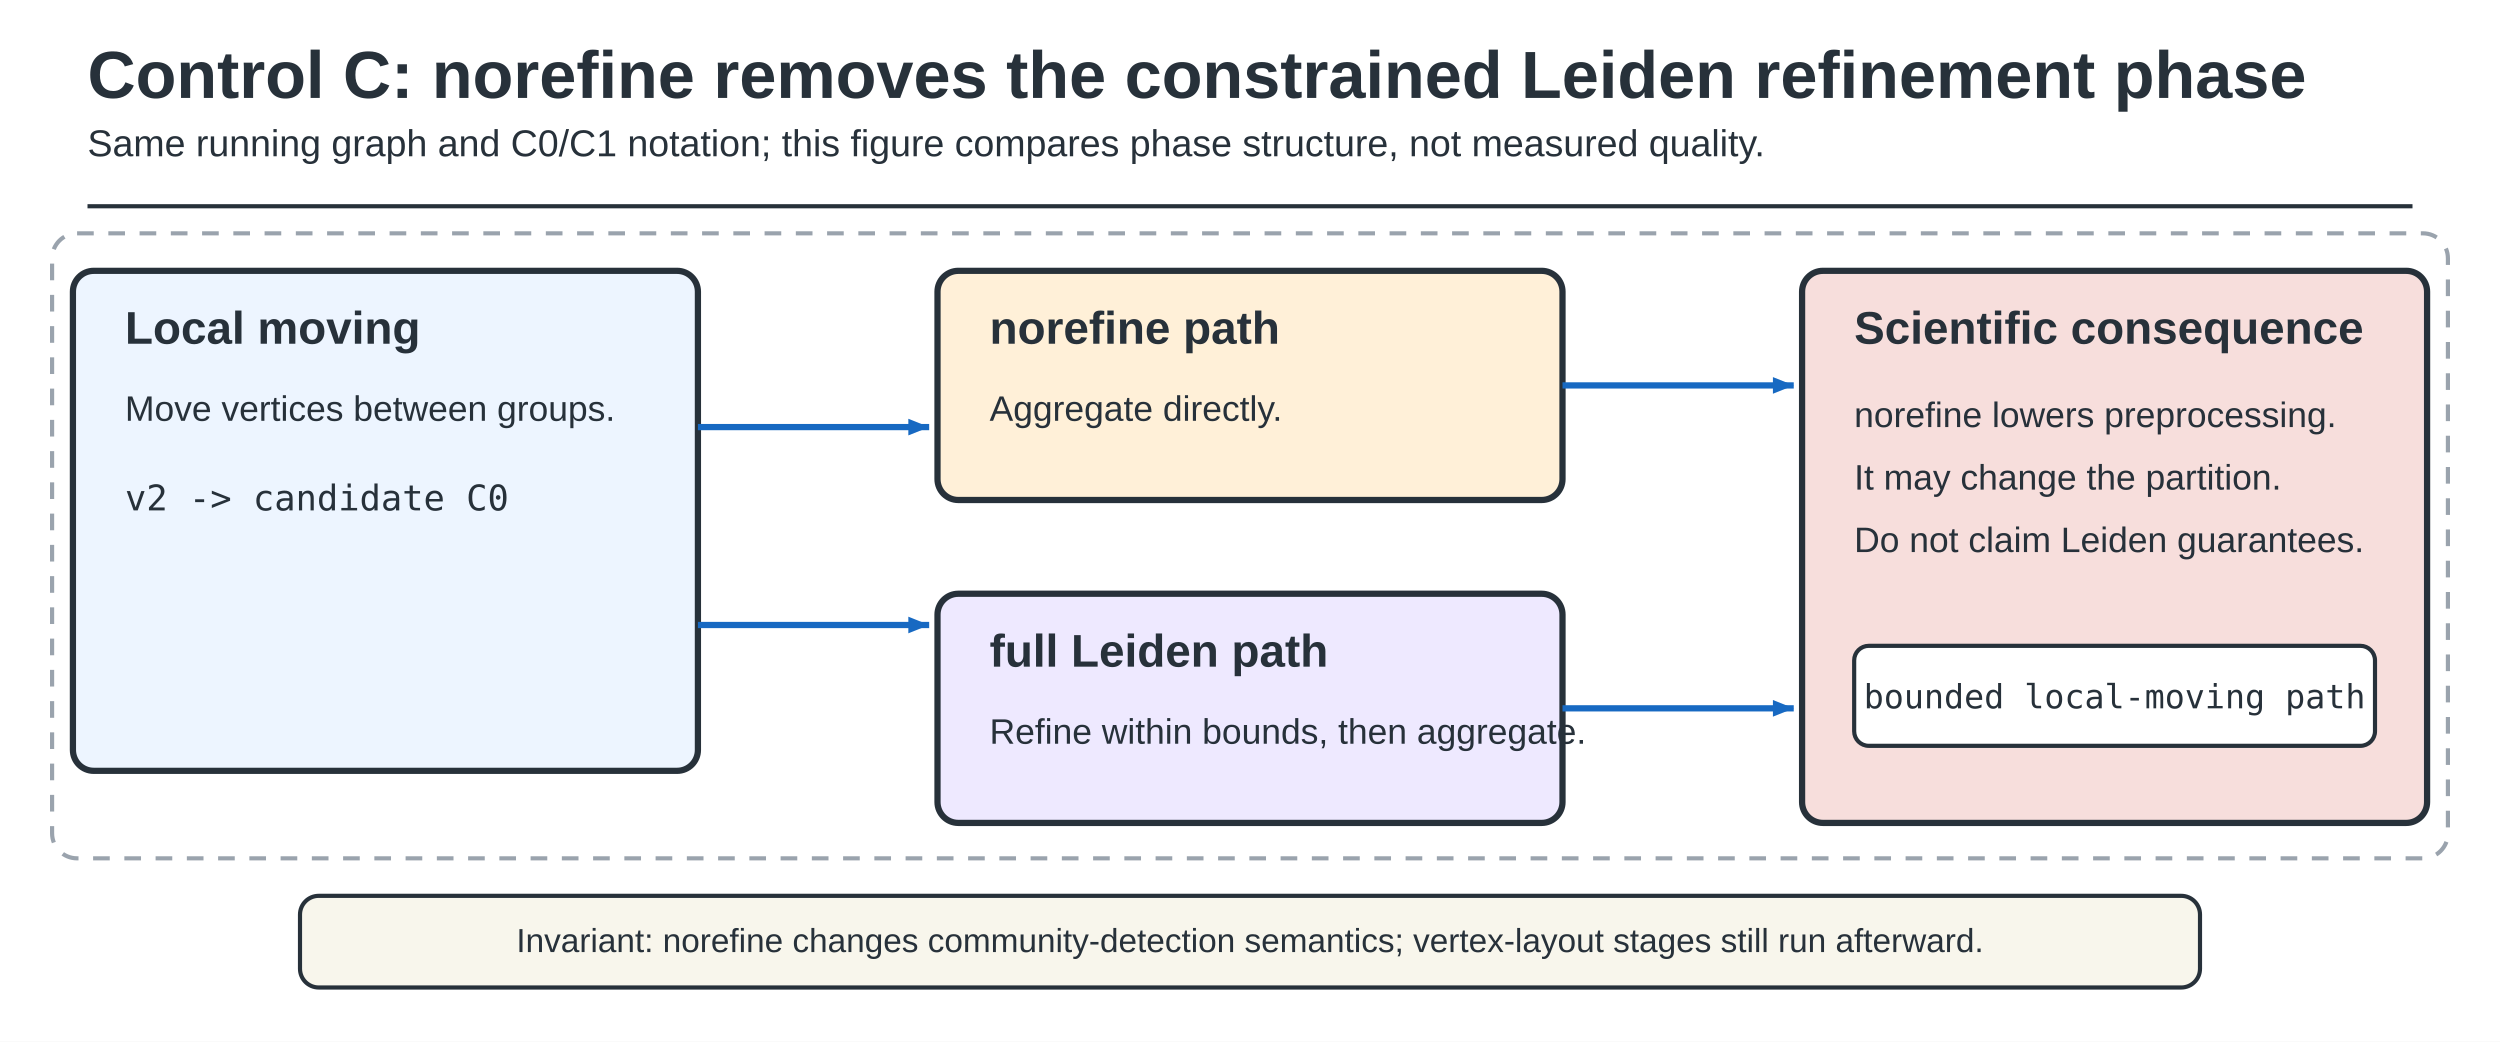
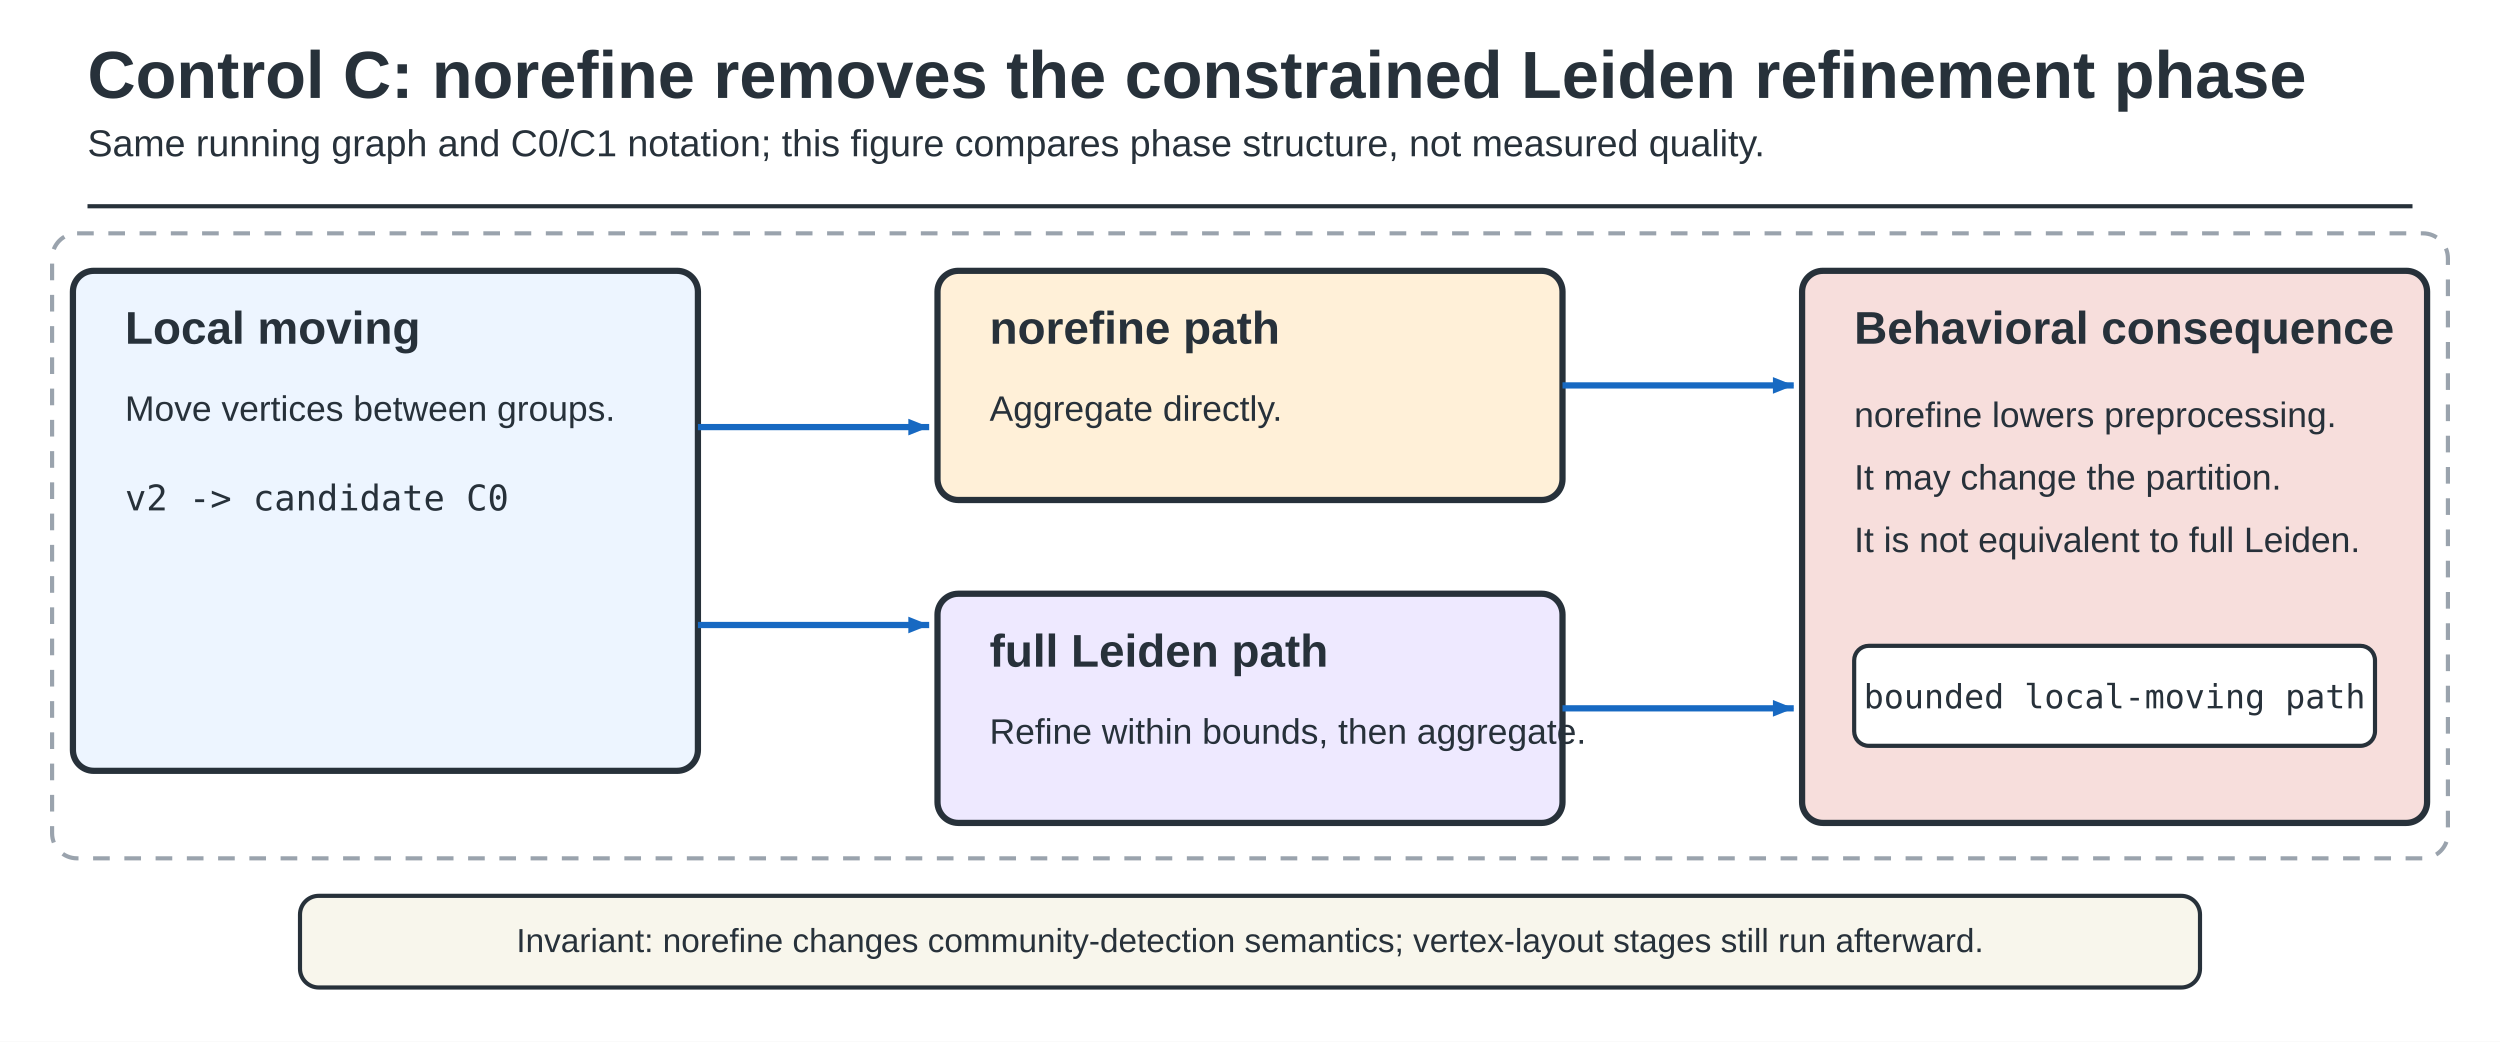
<svg xmlns="http://www.w3.org/2000/svg" width="1200" height="500" viewBox="0 0 1200 500" role="img" aria-labelledby="title desc" fill="#27313A" data-figure-schema="graphbrew-public/v4">
  <defs>
    <marker id="arrow" viewBox="0 0 10 8" markerWidth="10" markerHeight="8" refX="10" refY="4" orient="auto" markerUnits="userSpaceOnUse">
      <path d="M0 0 L10 4 L0 8 Z" fill="#1769C2" />
    </marker>
    <style>
      :root{color-scheme:light dark}
      @media(prefers-color-scheme:dark){
        [fill="#27313A"]{fill:#ECE7DD}[stroke="#27313A"]{stroke:#ECE7DD}
        [fill="#FFFFFF"]{fill:#1E2327}[fill="#F8F6EC"]{fill:#252A2E}
        [fill="#EDF5FF"]{fill:#273846}[fill="#E7F7EA"]{fill:#24382A}
        [fill="#FFF0D8"]{fill:#3B3122}[fill="#F7DEDC"]{fill:#3D292A}
        [fill="#EEE9FF"]{fill:#302C3C}[stroke="#9AA3AD"]{stroke:#747D86}
        [stroke="#1769C2"]{stroke:#63A8FF}[fill="#1769C2"]{fill:#63A8FF}
        [stroke="#B45309"]{stroke:#F0B35A}[stroke="#15803D"]{stroke:#63D68B}
        .arrow{stroke:#63A8FF!important}.edge{stroke:#ECE7DD!important}
      }
      .sans{font-family:Arial,Helvetica,sans-serif}
      .mono{font-family:"SFMono-Regular",Consolas,monospace}
      .title{font-size:32px;font-weight:700}.subtitle{font-size:18px}
      .domain{font-size:16px;font-weight:700;letter-spacing:1.2px}.heading{font-size:22px;font-weight:700}
      .label{font-size:18px;font-weight:700}.body{font-size:17px}.small{font-size:16px}.micro{font-size:14px;font-weight:700}
      .arrow{fill:none;stroke:#1769C2;stroke-width:3;marker-end:url(#arrow)}
      .edge{stroke:#27313A;stroke-width:2.2}
    </style>
  </defs>
  <rect width="1200" height="500" fill="#FFFFFF" />
  <text x="42" y="47" class="sans title">Control C: norefine removes the constrained Leiden refinement phase</text>
  <text x="42" y="75" class="sans subtitle">Same running graph and C0/C1 notation; this figure compares phase structure, not measured quality.</text>
  <line x1="42" y1="99" x2="1158" y2="99" stroke="#27313A" stroke-width="2" />
  <rect x="25" y="112" width="1150" height="300" rx="12" fill="none" stroke="#9AA3AD" stroke-width="2" stroke-dasharray="8 7" />
  <rect x="35" y="130" width="300" height="240" rx="10" fill="#EDF5FF" stroke="#27313A" stroke-width="3" />
  <text x="60" y="165" class="sans heading">Local moving</text>
  <text x="60" y="202" class="sans body">Move vertices between groups.</text>
  <text x="60" y="245" class="mono body">v2 -&gt; candidate C0</text>
  <rect x="450" y="130" width="300" height="110" rx="10" fill="#FFF0D8" stroke="#27313A" stroke-width="3" />
  <text x="475" y="165" class="sans heading">norefine path</text>
  <text x="475" y="202" class="sans body">Aggregate directly.</text>
  <rect x="450" y="285" width="300" height="110" rx="10" fill="#EEE9FF" stroke="#27313A" stroke-width="3" />
  <text x="475" y="320" class="sans heading">full Leiden path</text>
  <text x="475" y="357" class="sans body">Refine within bounds, then aggregate.</text>
  <rect x="865" y="130" width="300" height="265" rx="10" fill="#F7DEDC" stroke="#27313A" stroke-width="3" />
-   <text x="890" y="165" class="sans heading">Scientific consequence</text>
+   <text x="890" y="165" class="sans heading">Behavioral consequence</text>
  <text x="890" y="205" class="sans body">norefine lowers preprocessing.</text>
  <text x="890" y="235" class="sans body">It may change the partition.</text>
-   <text x="890" y="265" class="sans body">Do not claim Leiden guarantees.</text>
+   <text x="890" y="265" class="sans body">It is not equivalent to full Leiden.</text>
  <rect x="890" y="310" width="250" height="48" rx="7" fill="#FFFFFF" stroke="#27313A" stroke-width="2" />
  <text x="1015" y="340" class="mono small" text-anchor="middle">bounded local-moving path</text>
  <path d="M335 205 H446" class="arrow" />
  <path d="M335 300 H446" class="arrow" />
  <path d="M750 185 H861" class="arrow" />
  <path d="M750 340 H861" class="arrow" />
  <rect x="144" y="430" width="912" height="44" rx="9" fill="#F8F6EC" stroke="#27313A" stroke-width="2" />
  <text x="600" y="457" class="sans small" text-anchor="middle">Invariant: norefine changes community-detection semantics; vertex-layout stages still run afterward.</text>
</svg>
